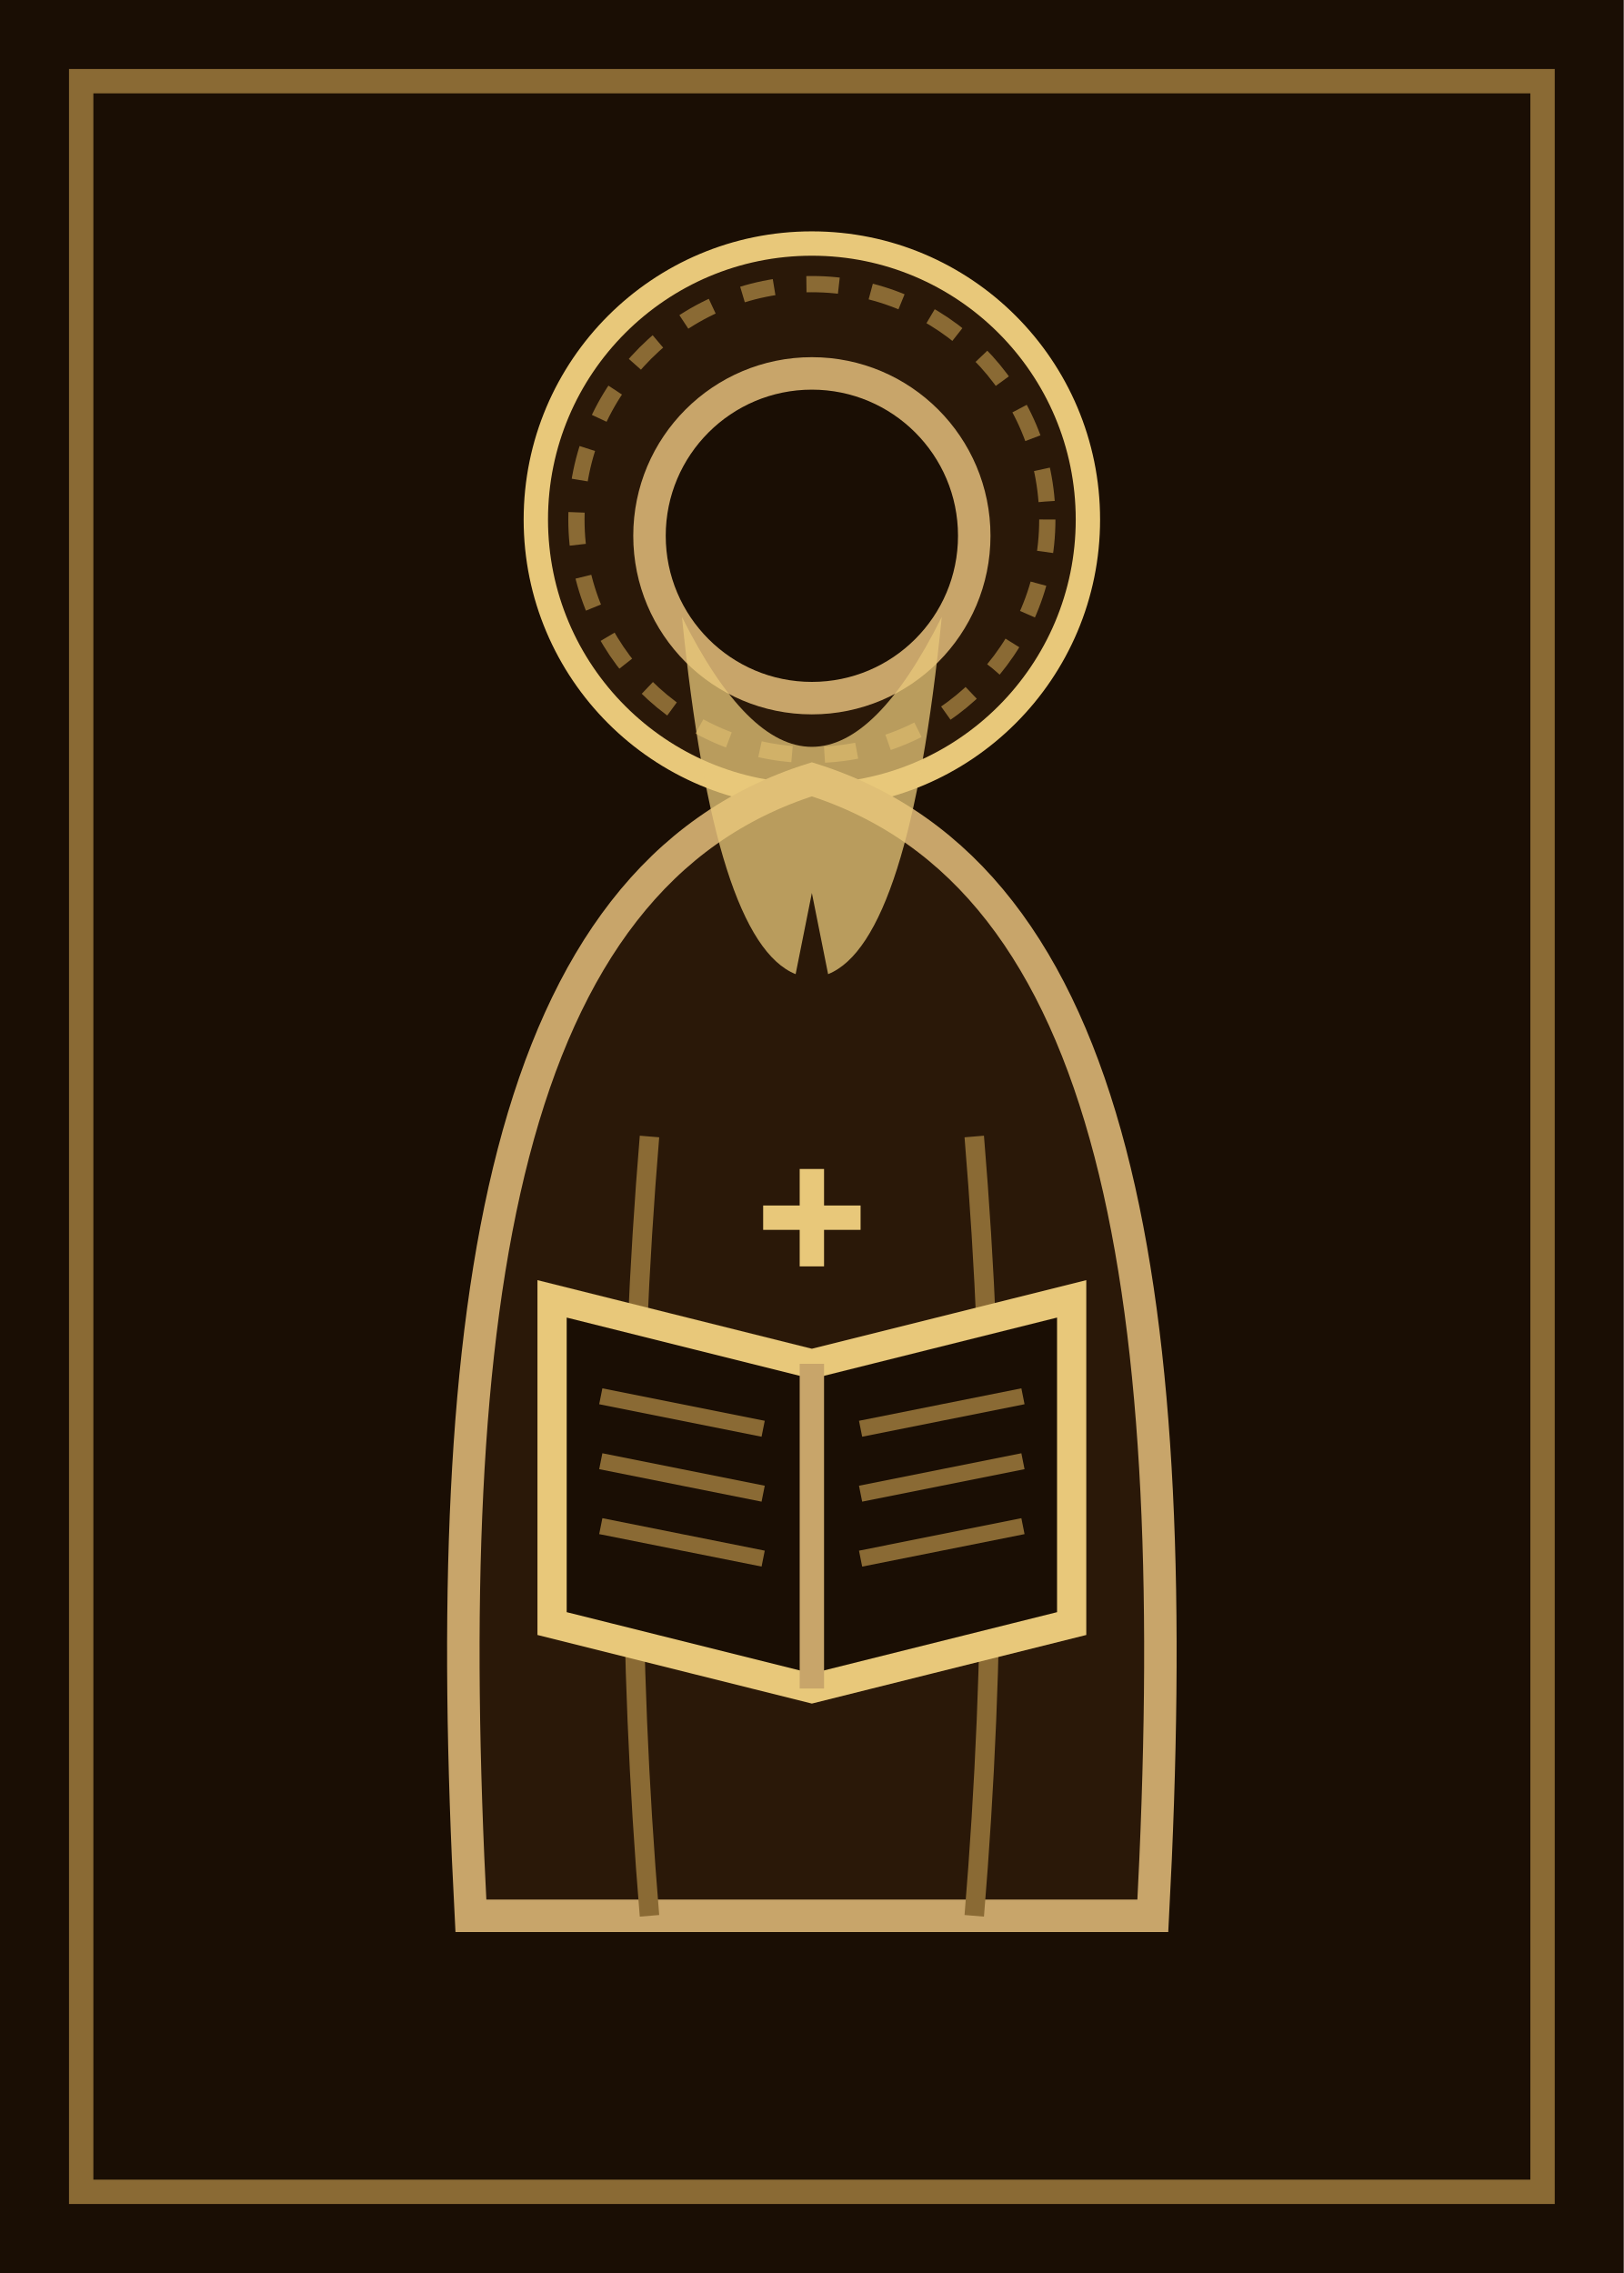
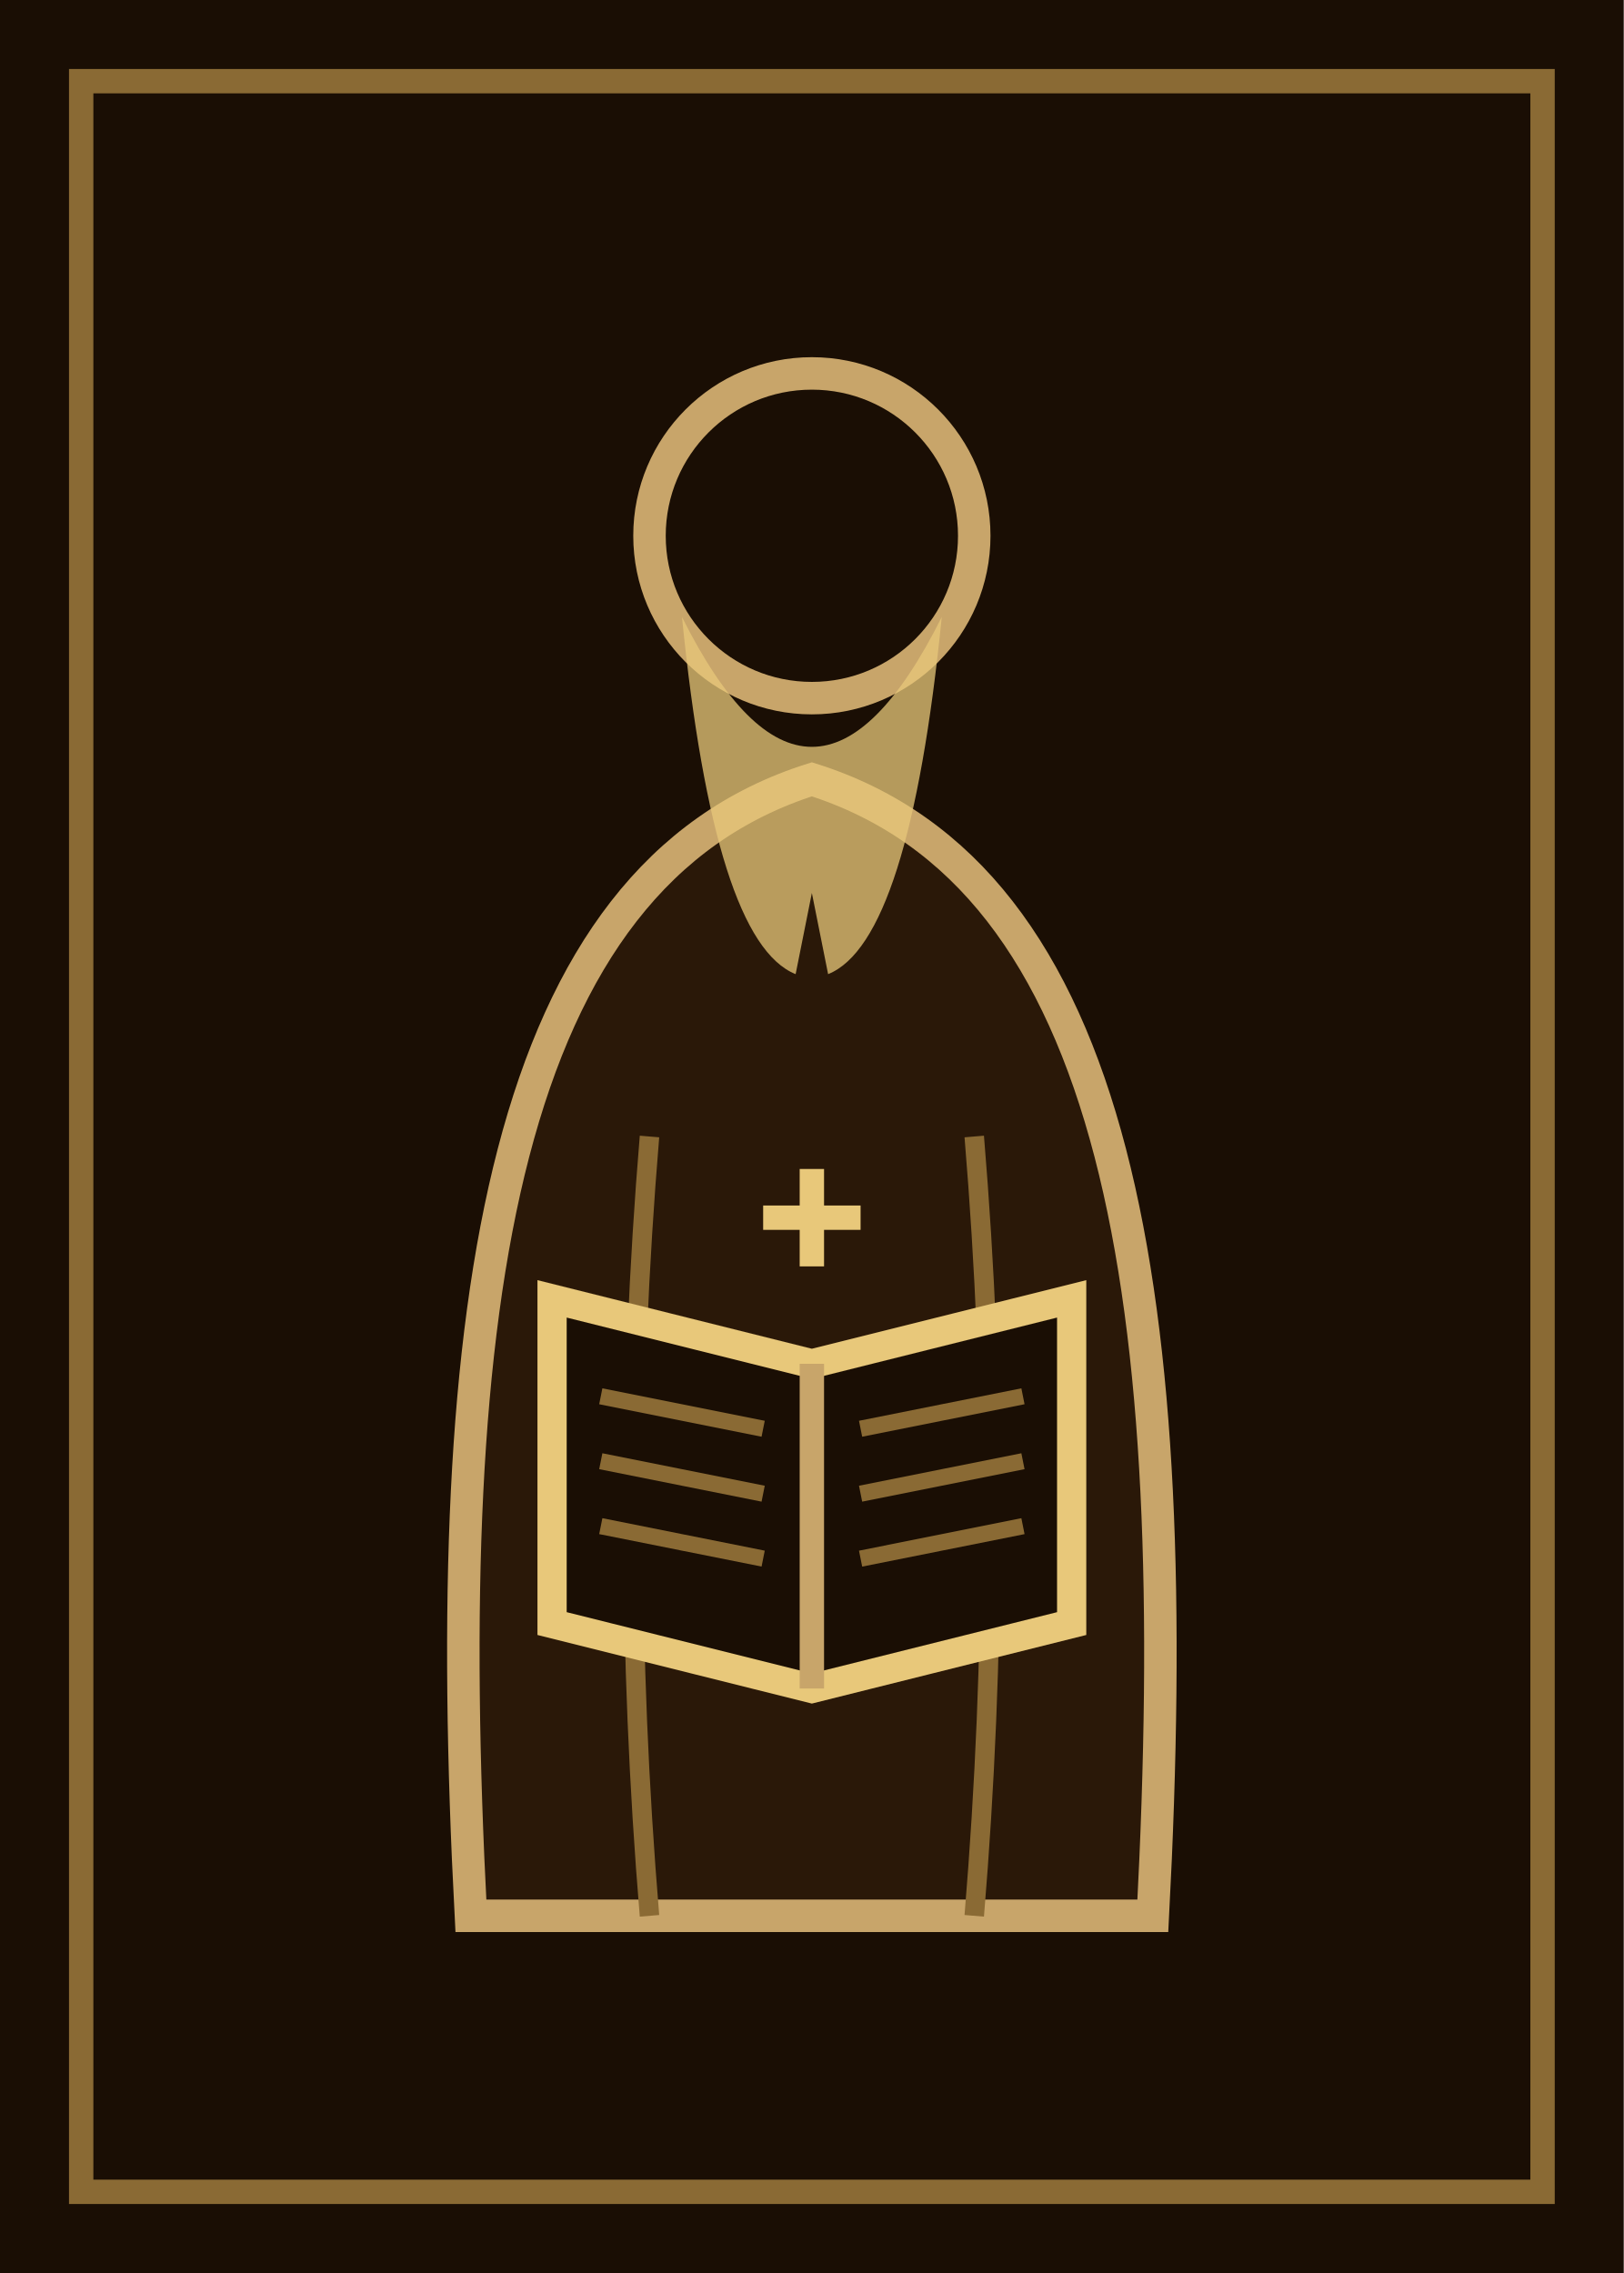
<svg xmlns="http://www.w3.org/2000/svg" viewBox="0 0 100 140" role="img" aria-label="Преподобный Максим Исповедник">
  <rect width="100" height="140" fill="#1a0e04" />
  <rect x="5" y="5" width="90" height="130" fill="none" stroke="#8a6a34" stroke-width="1.5" />
-   <circle cx="50" cy="32" r="17" fill="#2a1808" stroke="#e8c87a" stroke-width="1.5" />
-   <circle cx="50" cy="32" r="14.5" fill="none" stroke="#8a6a34" stroke-width="1" stroke-dasharray="2 2" />
  <circle cx="50" cy="33" r="10" fill="#1a0e04" stroke="#c8a56a" stroke-width="2" />
  <path d="M50 48 C31 54 27 80 29 118 H71 C73 80 69 54 50 48 Z" fill="#2a1808" stroke="#c8a56a" stroke-width="2" />
  <path d="M42 38 Q44 58 49 60 L50 55 L51 60 Q56 58 58 38 Q54 46 50 46 Q46 46 42 38 Z" fill="#e8c87a" opacity=".75" />
  <path d="M40 70 Q38 94 40 118 M60 70 Q62 94 60 118" fill="none" stroke="#8a6a34" stroke-width="1.2" />
  <path d="M34 80 L50 84 L66 80 L66 100 L50 104 L34 100 Z" fill="#1a0e04" stroke="#e8c87a" stroke-width="1.8" />
  <path d="M50 84 V104" stroke="#c8a56a" stroke-width="1.5" />
  <g stroke="#8a6a34" stroke-width="1">
    <path d="M37 86 L47 88 M37 90 L47 92 M37 94 L47 96" />
    <path d="M53 88 L63 86 M53 92 L63 90 M53 96 L63 94" />
  </g>
  <path d="M50 72 v6 M47 75 h6" stroke="#e8c87a" stroke-width="1.5" />
</svg>
